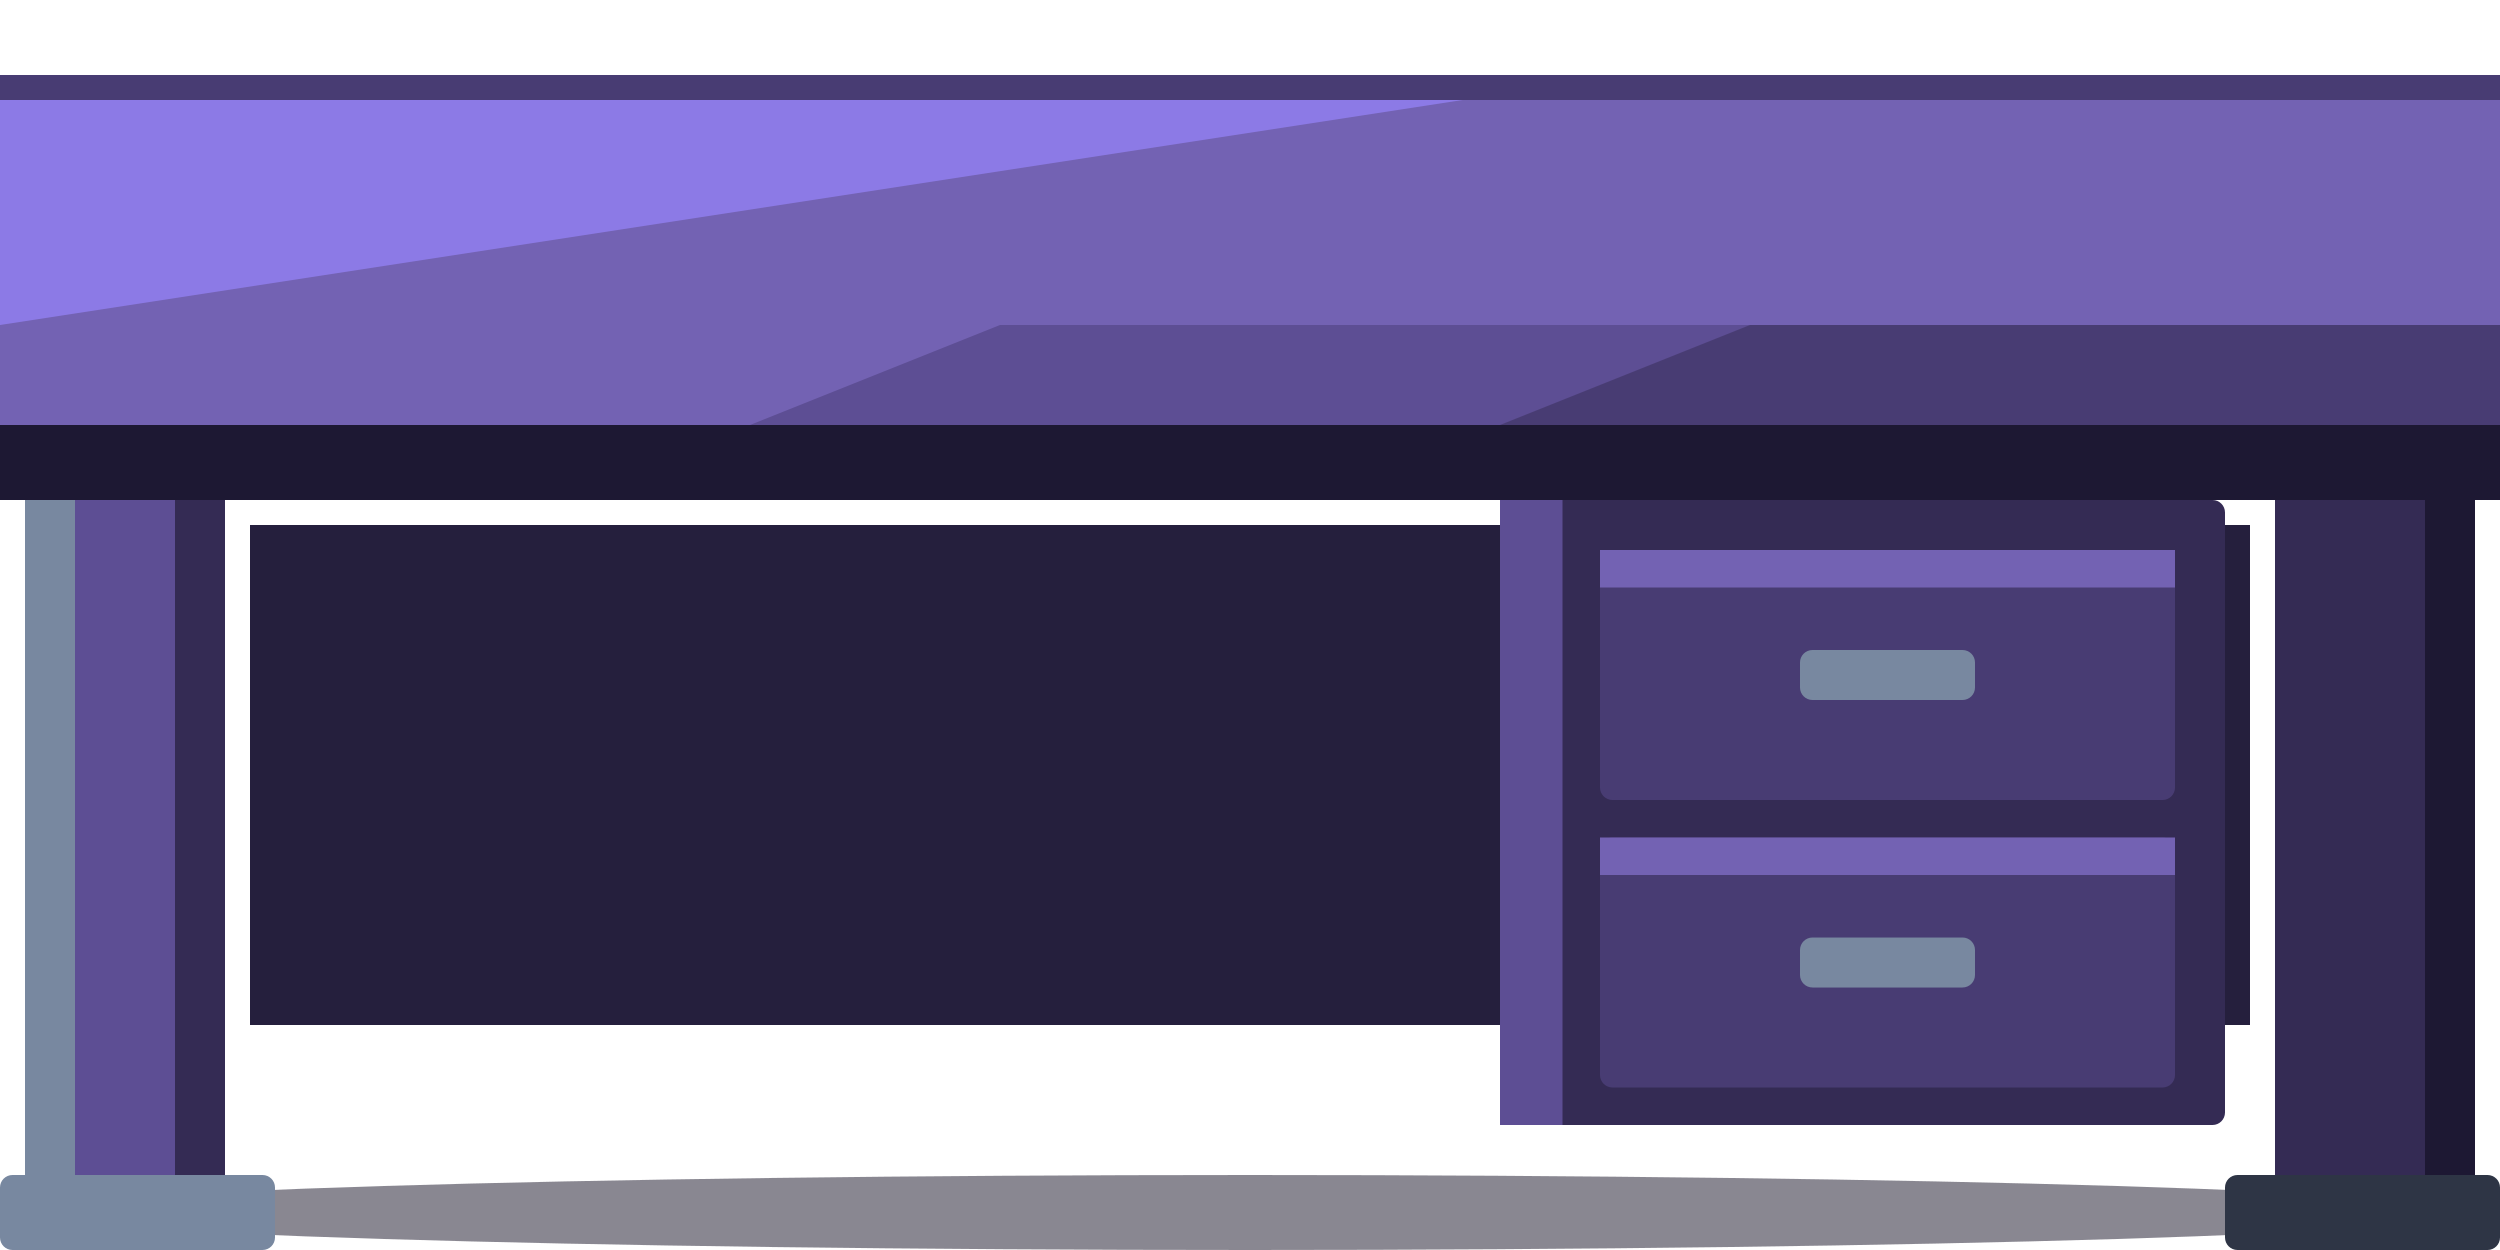
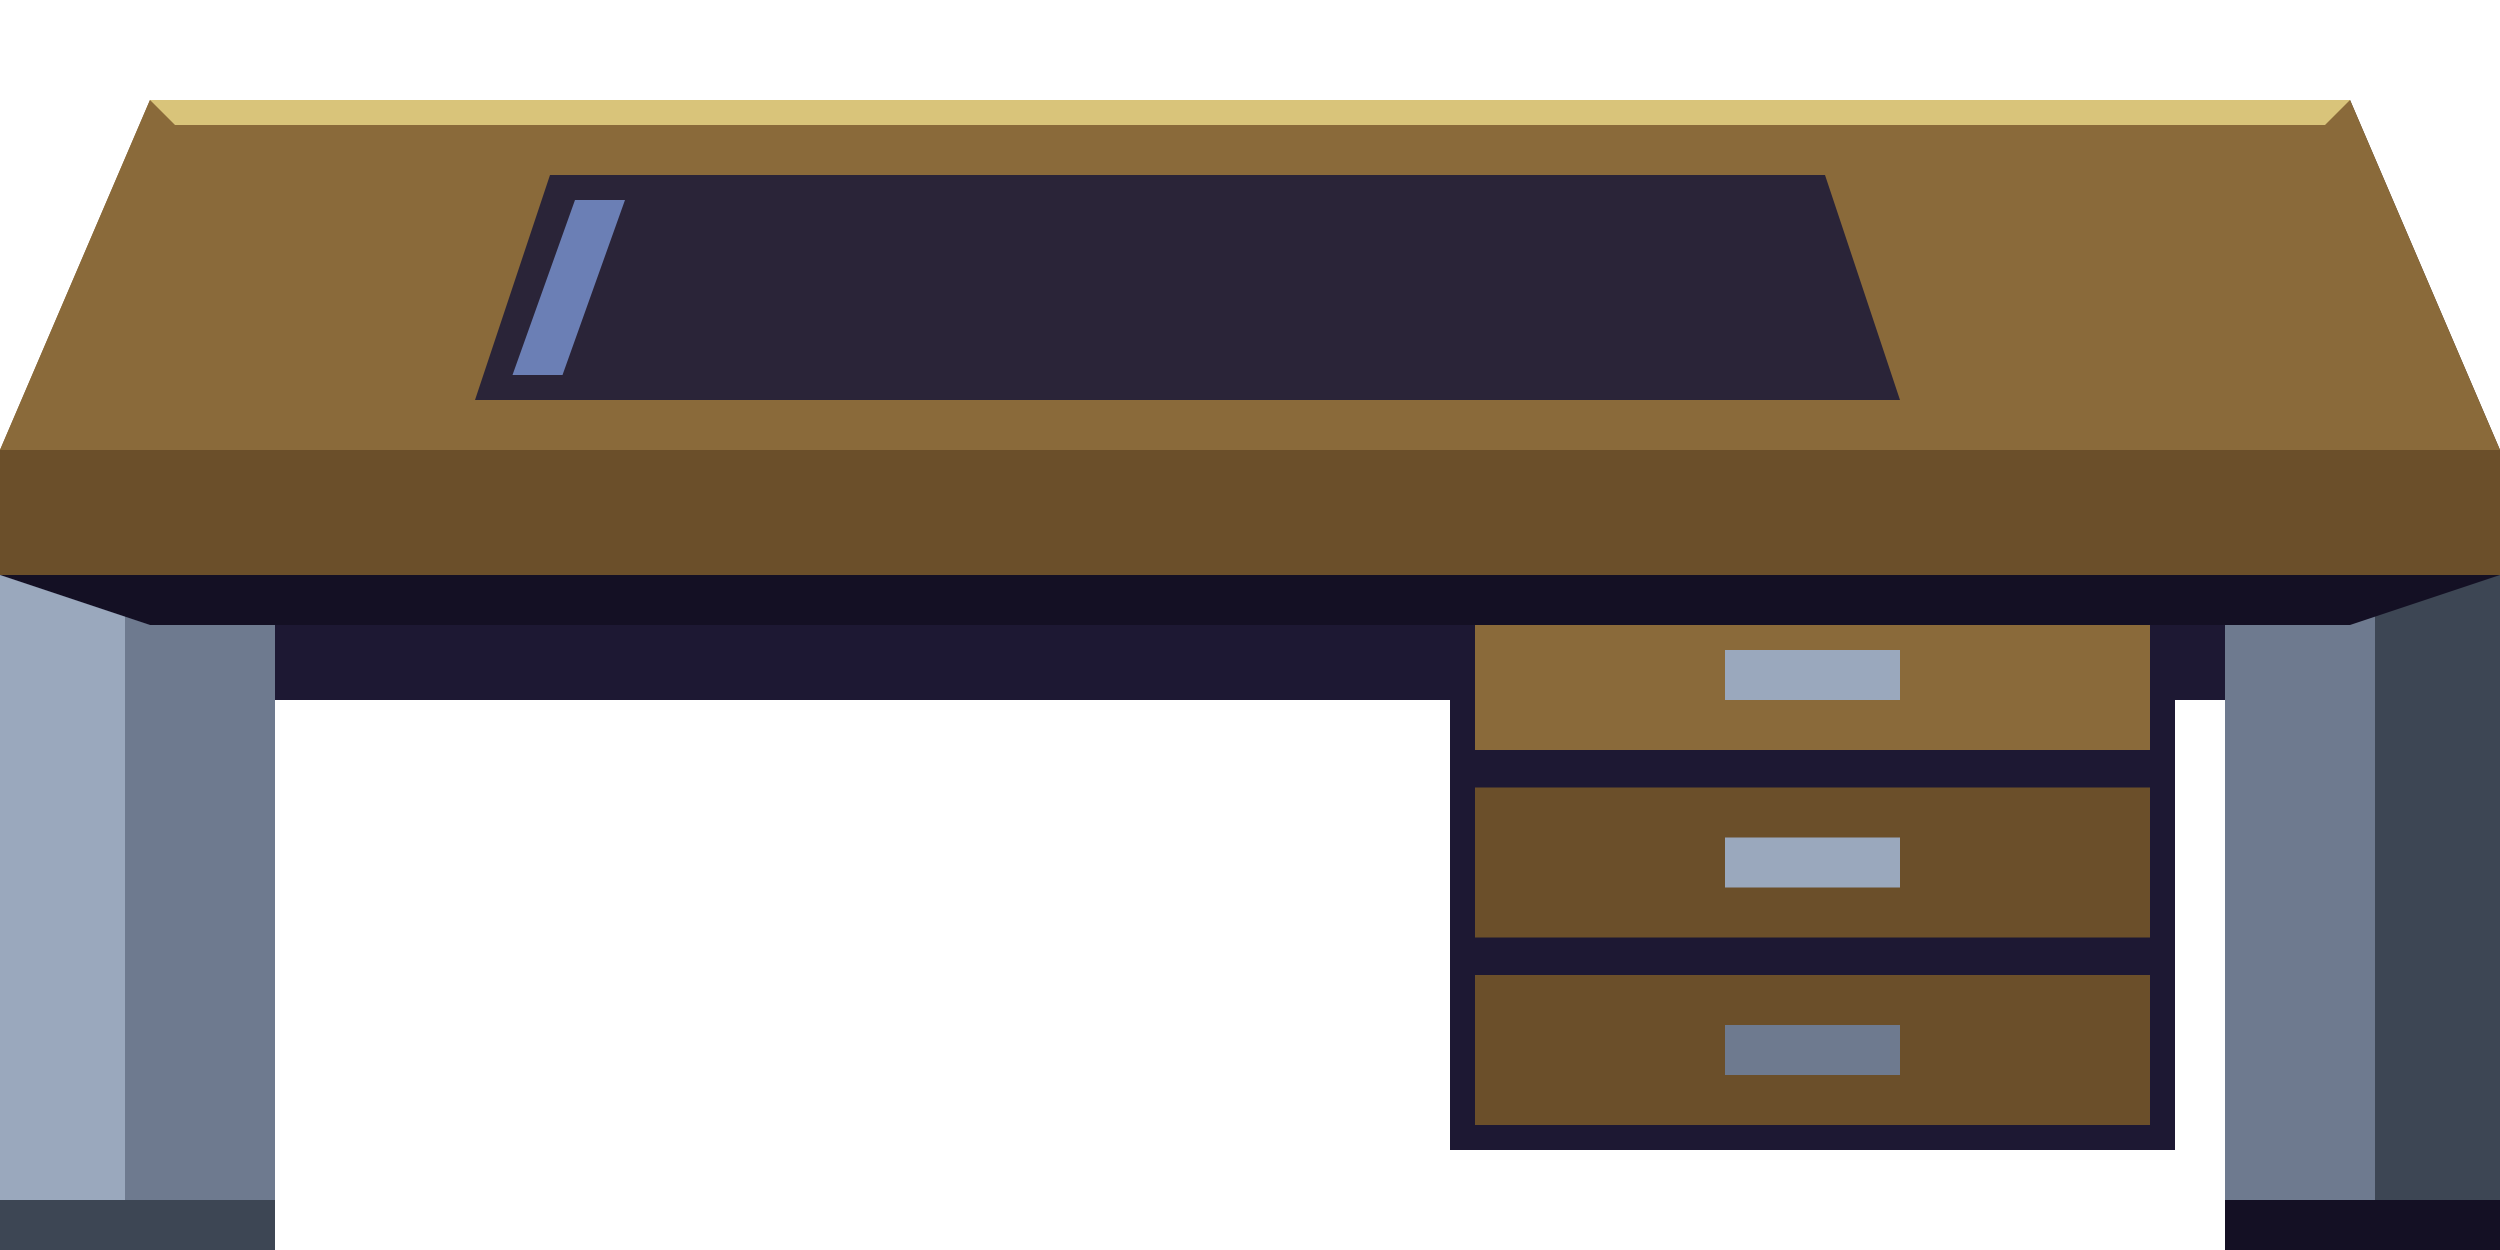
<svg xmlns="http://www.w3.org/2000/svg" viewBox="0 0 200 100">
-   <ellipse cx="100" cy="97" rx="98" ry="3" fill="#141024" opacity="0.5" />
-   <rect x="0" y="94" width="22" height="6" rx="1" fill="#7888a0" />
-   <rect x="178" y="94" width="22" height="6" rx="1" fill="#2e3545" />
-   <rect x="20" y="42" width="160" height="40" fill="#251f3d" />
-   <rect x="2" y="38" width="16" height="56" fill="#5d4e94" />
-   <rect x="2" y="38" width="4" height="56" fill="#7888a0" />
-   <rect x="14" y="38" width="4" height="56" fill="#342b54" />
-   <rect x="182" y="38" width="16" height="56" fill="#342b54" />
-   <rect x="194" y="38" width="4" height="56" fill="#1d1833" />
-   <rect x="120" y="40" width="58" height="50" rx="1" fill="#342b54" />
-   <rect x="120" y="40" width="5" height="50" fill="#5d4e94" />
-   <rect x="128" y="44" width="46" height="20" rx="1" fill="#483c73" />
-   <rect x="128" y="44" width="46" height="3" fill="#7362b3" />
-   <rect x="144" y="52" width="14" height="4" rx="1" fill="#7888a0" />
-   <rect x="128" y="67" width="46" height="20" rx="1" fill="#483c73" />
-   <rect x="128" y="67" width="46" height="3" fill="#7362b3" />
-   <rect x="144" y="75" width="14" height="4" rx="1" fill="#7888a0" />
-   <rect x="0" y="34" width="200" height="6" fill="#1d1833" />
-   <rect x="0" y="26" width="200" height="8" fill="#5d4e94" />
-   <polygon points="0,26 80,26 60,34 0,34" fill="#7362b3" />
-   <polygon points="140,26 200,26 200,34 120,34" fill="#483c73" />
-   <polygon points="0,26 200,26 200,6 0,6" fill="#7362b3" />
-   <polygon points="0,6 130,6 0,26" fill="#8c7ae6" />
-   <rect x="0" y="6" width="200" height="2" fill="#483c73" />
+   <rect x="12" y="18" width="8" height="76" fill="#141024" />
+   <rect x="180" y="18" width="8" height="76" fill="#141024" />
+   <rect x="20" y="50" width="160" height="6" fill="#1d1833" />
+   <rect x="0" y="46" width="10" height="54" fill="#9aa8bd" />
+   <rect x="10" y="46" width="12" height="54" fill="#6e7a8f" />
+   <rect x="0" y="96" width="22" height="4" fill="#3d4654" />
+   <rect x="178" y="46" width="12" height="54" fill="#6e7a8f" />
+   <rect x="190" y="46" width="10" height="54" fill="#3d4654" />
+   <rect x="178" y="96" width="22" height="4" fill="#141024" />
+   <rect x="116" y="46" width="58" height="46" fill="#1d1833" />
+   <rect x="118" y="48" width="54" height="12" fill="#8a6a3a" />
+   <rect x="138" y="52" width="14" height="4" fill="#9aa8bd" />
+   <rect x="118" y="63" width="54" height="12" fill="#6b4f2a" />
+   <rect x="138" y="67" width="14" height="4" fill="#9aa8bd" />
+   <rect x="118" y="78" width="54" height="12" fill="#6b4f2a" />
+   <rect x="138" y="82" width="14" height="4" fill="#6e7a8f" />
+   <polygon points="0,46 200,46 188,50 12,50" fill="#141024" />
+   <polygon points="12,8 0,36 0,46 12,18" fill="#8a6a3a" />
+   <polygon points="188,8 200,36 200,46 188,18" fill="#4a3520" />
+   <rect x="0" y="36" width="200" height="10" fill="#6b4f2a" />
+   <polygon points="12,8 188,8 200,36 0,36" fill="#8a6a3a" />
+   <polygon points="12,8 188,8 186,10 14,10" fill="#d9c47a" />
+   <polygon points="44,14 146,14 152,32 38,32" fill="#2a2438" />
+   <polygon points="46,16 50,16 45,30 41,30" fill="#6b7fb5" />
</svg>
